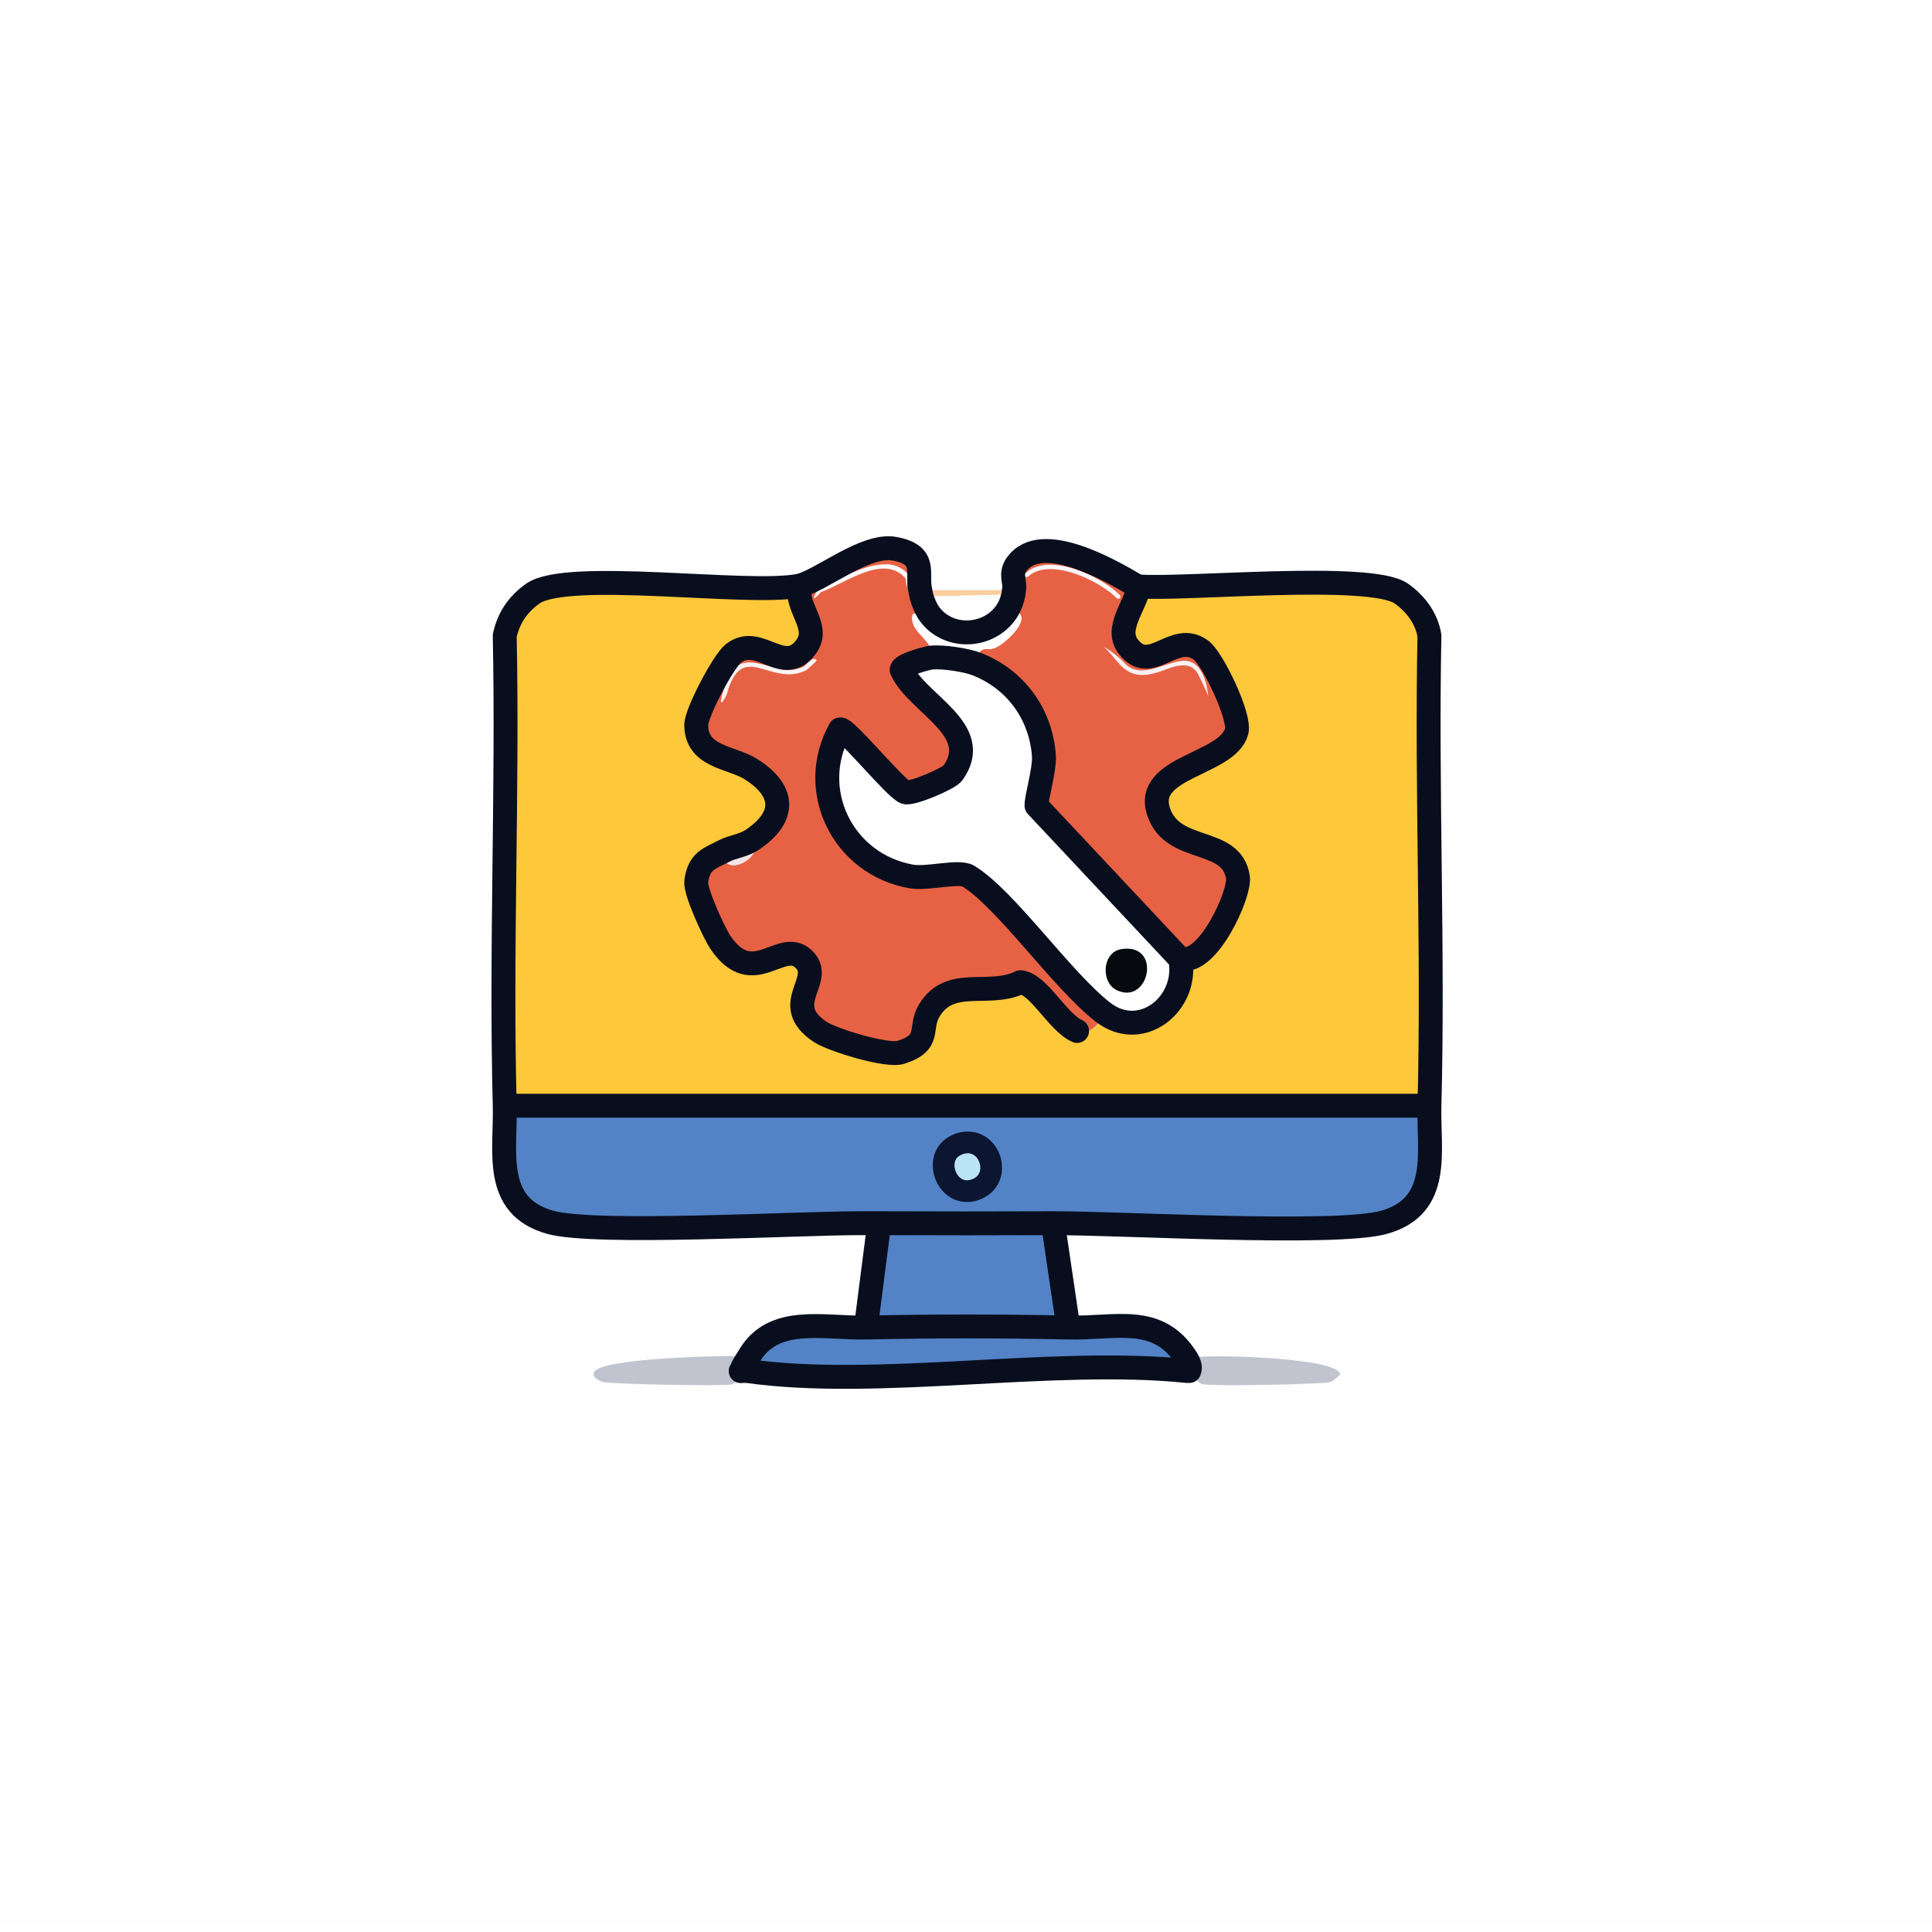
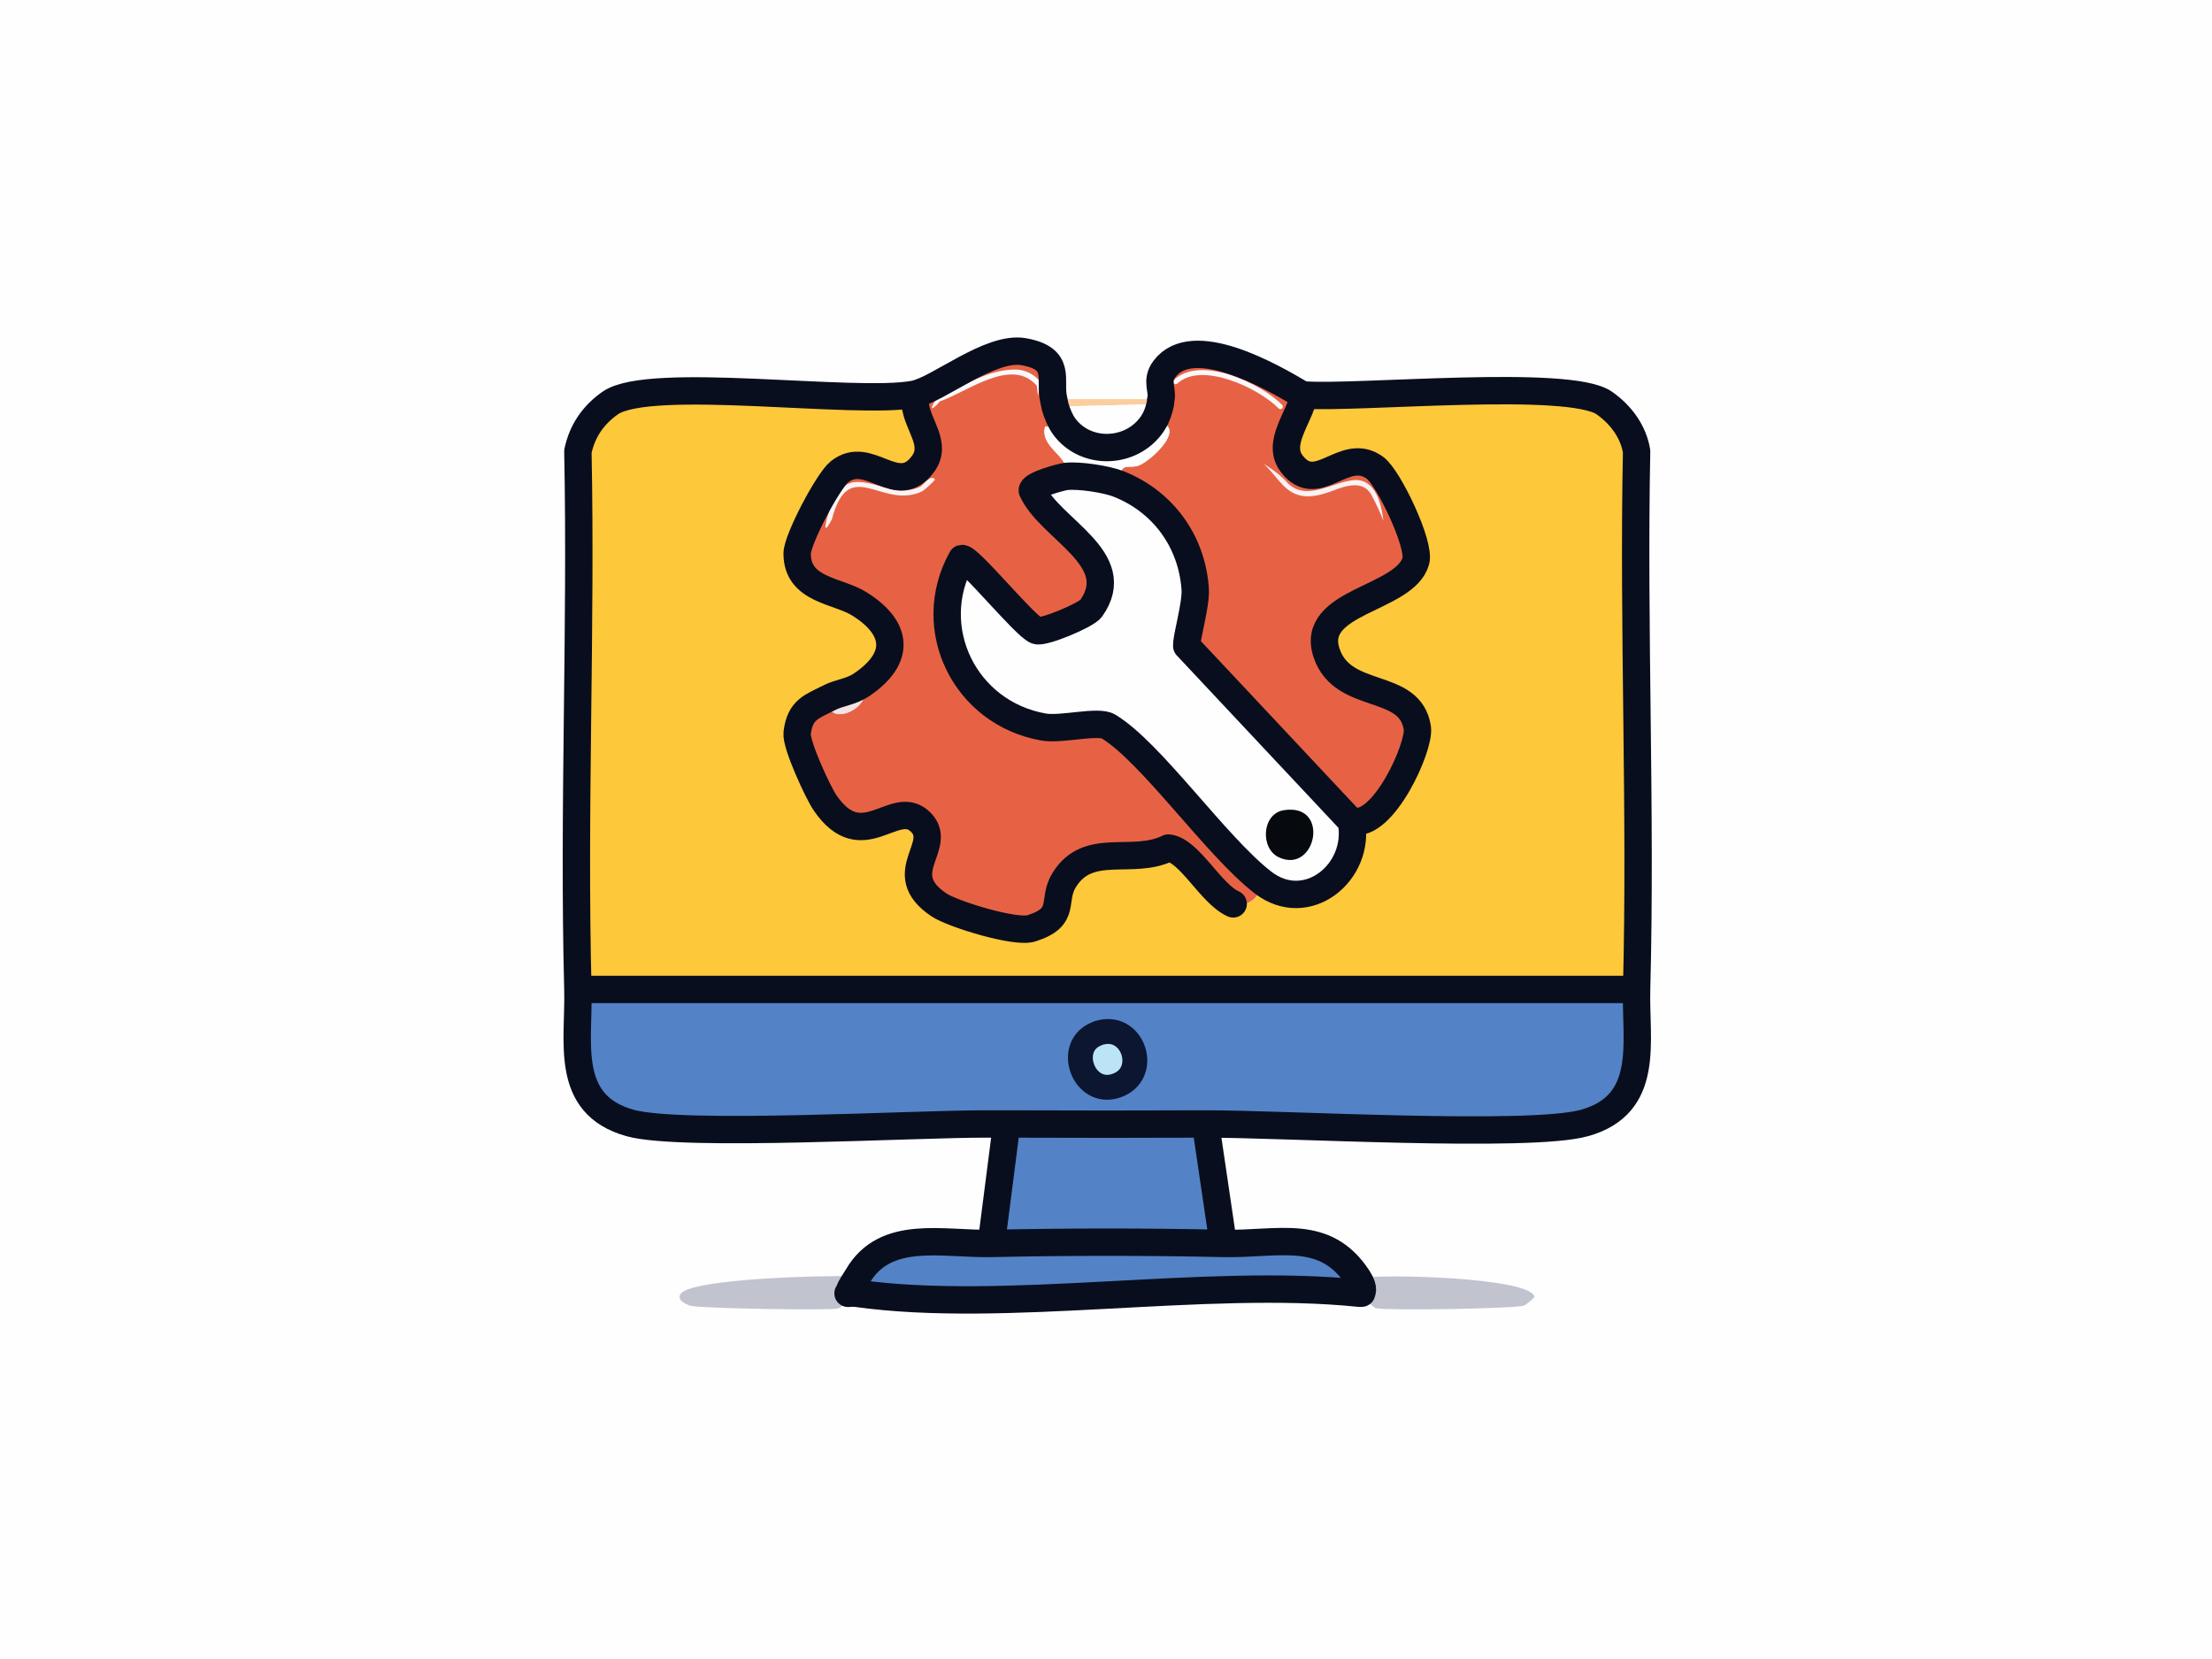
- <svg xmlns="http://www.w3.org/2000/svg" id="Layer_1" version="1.1" viewBox="0 0 160 160">
+ <svg xmlns="http://www.w3.org/2000/svg" id="Layer_1" version="1.1" viewBox="0 0 160 120">
  <defs>
    <style>
      .st0 {
        fill: #06090d;
      }

      .st1 {
        fill: #f2e4e6;
      }

      .st2 {
        stroke: #fbf7f9;
        stroke-width: .36px;
      }

      .st2, .st3, .st4 {
        stroke-linecap: round;
        stroke-linejoin: round;
      }

      .st2, .st4 {
        fill: none;
      }

      .st5 {
        fill: #fdc83a;
      }

      .st6 {
        fill: #5383c6;
      }

      .st3 {
        fill: #bbe4f7;
        stroke: #0c1630;
        stroke-width: 1.8px;
      }

      .st4 {
        stroke: #090e1e;
        stroke-width: 1.98px;
      }

      .st7 {
        fill: #faf1f3;
      }

      .st8 {
        fill: #e76244;
      }

      .st9 {
        fill: #faf3f4;
      }

      .st10 {
        fill: #c1c4cf;
      }

      .st11 {
        fill: #fbf8f9;
      }

      .st12 {
        fill: #face9f;
      }

      .st13 {
        fill: #fefefe;
      }
    </style>
  </defs>
  <g id="Generative_Object">
    <g>
-       <rect class="st13" x="-23.06" y="-.5" width="206.13" height="160" />
+       <rect class="st13" x="-23.06" y="-20.5" width="206.13" height="160" />
      <g>
-         <path class="st5" d="M66.12,48.53l.09.71c.15,1.52,1.62,2.87.57,4.31-1.87,2.57-3.91-1.13-6.05.58-.83.66-3.06,4.9-3.06,5.91,0,2.67,2.92,2.65,4.5,3.64,2.8,1.75,3.02,3.91.18,5.84-.8.54-1.65.58-2.34.94-1.26.65-2.13.83-2.34,2.56-.1.83,1.5,4.29,2.02,5.05,2.67,3.9,4.97-.31,6.81,1.3,1.98,1.74-2.07,3.75,1.44,6.09.99.66,5.53,2.06,6.67,1.69,2.62-.83,1.44-1.99,2.38-3.5,1.75-2.83,4.91-1.02,7.53-2.31,1.53.16,3.05,3.3,4.69,4.04.9.4,2.01-.47,2.16-1.55,3.18,2.46,7.09-.73,6.4-4.4l.09-.04c2.19.54,4.88-5.37,4.67-6.73-.51-3.41-5.37-1.91-6.56-5.41-1.29-3.79,5.67-3.88,6.45-6.67.33-1.19-1.97-6.02-2.95-6.74-2.23-1.63-4.15,2.13-6.02-.29-1.14-1.48.55-3.34.86-4.89l.02-.08c3.89.28,19.17-1.2,21.71.58,1.19.83,2.11,2.06,2.34,3.5-.26,12.96.34,25.97,0,38.93h-.72s-75.14-.01-75.14-.01h-.72c-.34-12.95.26-25.96,0-38.92.31-1.47,1.1-2.63,2.34-3.5,2.87-2,17.72.17,21.97-.63Z" />
-         <path class="st10" d="M62.04,112.33c-.18.3-.51.76-.6,1.05-.02.06-.06.12-.1.18.12.02.25-.02.36,0,.06.01.12,0,.18,0-.06,0-.12.01-.18,0-.13.31-.79,1-1.07,1.08-.55.17-9.8,0-10.63-.18-.26-.06-1.01-.35-.81-.81.52-1.21,11.16-1.43,12.85-1.32Z" />
-         <path class="st10" d="M98.3,113.55h.18s.27-.26-.26-1.08c1.63-.37,12.64-.06,12.77,1.35-.18.19-.59.57-.81.63-.84.21-9.8.36-10.63.18-.29-.06-.92-.84-1.06-1.08h-.18Z" />
+         <path class="st5" d="M66.12,28.53l.09.71c.15,1.52,1.62,2.87.57,4.31-1.87,2.57-3.91-1.13-6.05.58-.83.66-3.06,4.9-3.06,5.91,0,2.67,2.92,2.65,4.5,3.64,2.8,1.75,3.02,3.91.18,5.84-.8.54-1.65.58-2.34.94-1.26.65-2.13.83-2.34,2.56-.1.83,1.5,4.29,2.02,5.05,2.67,3.9,4.97-.31,6.81,1.3,1.98,1.74-2.07,3.75,1.44,6.09.99.66,5.53,2.06,6.67,1.69,2.62-.83,1.44-1.99,2.38-3.5,1.75-2.83,4.91-1.02,7.53-2.31,1.53.16,3.05,3.3,4.69,4.04.9.4,2.01-.47,2.16-1.55,3.18,2.46,7.09-.73,6.4-4.4l.09-.04c2.19.54,4.88-5.37,4.67-6.73-.51-3.41-5.37-1.91-6.56-5.41-1.29-3.79,5.67-3.88,6.45-6.67.33-1.19-1.97-6.02-2.95-6.74-2.23-1.63-4.15,2.13-6.02-.29-1.14-1.48.55-3.34.86-4.89l.02-.08c3.89.28,19.17-1.2,21.71.58,1.19.83,2.11,2.06,2.34,3.5-.26,12.96.34,25.97,0,38.93H42.52s-.72-.01-.72-.01c-.34-12.95.26-25.96,0-38.92.31-1.47,1.1-2.63,2.34-3.5,2.87-2,17.72.17,21.97-.63h.01Z" />
+         <path class="st10" d="M62.04,92.33c-.18.3-.51.76-.6,1.05-.02.06-.06.12-.1.18.12.02.25-.02.36,0,.06.01.12,0,.18,0-.06,0-.12.01-.18,0-.13.31-.79,1-1.07,1.08-.55.17-9.8,0-10.63-.18-.26-.06-1.01-.35-.81-.81.52-1.21,11.16-1.43,12.85-1.32Z" />
+         <path class="st10" d="M98.3,93.55h.18s.27-.26-.26-1.08c1.63-.37,12.64-.06,12.77,1.35-.18.19-.59.57-.81.63-.84.21-9.8.36-10.63.18-.29-.06-.92-.84-1.06-1.08h-.19Z" />
        <g>
-           <path class="st6" d="M118.38,91.58c-.1,3.74,1.04,8.31-3.78,9.65-3.99,1.11-21.93.05-27.41.07l.12.73,1.06,7.2.11.73c3.98.09,7.36-1.16,9.75,2.52.53.83.23,1.03.26,1.08h-.18c-11.18-1.15-25.61,1.53-36.42,0-.06,0-.12.01-.18,0-.12-.02-.25.02-.36,0,.04-.06.08-.12.1-.18.09-.29.42-.74.6-1.05,2.01-3.45,6.17-2.3,9.71-2.38l.05-.73.91-7.02.1-.91c-.49,0-.97,0-1.46,0-5.14-.02-22.02.97-25.77-.07-4.82-1.34-3.68-5.91-3.78-9.65h.72s75.14-.01,75.14-.01h.72Z" />
-           <path class="st3" d="M79.43,94.73c.07-.02.14-.05.22-.06,2.38-.57,3.5,3.03,1.1,3.86s-3.75-2.96-1.32-3.79Z" />
+           <path class="st6" d="M118.38,71.58c-.1,3.74,1.04,8.31-3.78,9.65-3.99,1.11-21.93.05-27.41.07l.12.73,1.06,7.2.11.73c3.98.09,7.36-1.16,9.75,2.52.53.83.23,1.03.26,1.08h-.18c-11.18-1.15-25.61,1.53-36.42,0-.06,0-.12.01-.18,0-.12-.02-.25.02-.36,0,.04-.06.08-.12.1-.18.09-.29.42-.74.6-1.05,2.01-3.45,6.17-2.3,9.71-2.38l.05-.73.91-7.02.1-.91h-1.46c-5.14-.02-22.02.97-25.77-.07-4.82-1.34-3.68-5.91-3.78-9.65h75.86s.72-.01.72-.01v.02Z" />
+           <path class="st3" d="M79.43,74.73c.07-.02.14-.05.22-.06,2.38-.57,3.5,3.03,1.1,3.86s-3.75-2.96-1.32-3.79h0Z" />
        </g>
        <g>
-           <path class="st8" d="M76.22,48.87c.04.18.06.36.11.54.12.45.38,1.07.65,1.44h-1.39c-.4,1.61,1.88,2.1,1.53,3.6-.37.04-2.5.62-2.45,1.02,1.28,2.82,6.81,4.93,4.25,8.53-.34.48-3.43,1.78-3.94,1.6-.84-.3-4.93-5.35-5.41-5.21-2.8,5.02.21,11.2,5.93,12.19,1.3.22,3.92-.5,4.68-.04,3.11,1.88,7.76,8.64,11.17,11.28-.15,1.08-1.26,1.95-2.16,1.55-1.64-.73-3.16-3.87-4.69-4.04-2.62,1.29-5.78-.52-7.53,2.31-.93,1.51.24,2.66-2.38,3.5-1.14.36-5.68-1.03-6.67-1.69-3.51-2.34.54-4.35-1.44-6.09-1.84-1.61-4.14,2.61-6.81-1.3-.51-.75-2.12-4.22-2.02-5.05.21-1.73,1.08-1.91,2.34-2.56-.47,2.43,3.48.68,2.34-.94,2.84-1.92,2.62-4.09-.18-5.84-1.58-.99-4.5-.97-4.5-3.64,0-1.01,2.24-5.25,3.06-5.91,2.15-1.71,4.19,2,6.05-.58,1.04-1.44-.42-2.79-.57-4.31l-.09-.71c1.76-.33,5.5-3.51,7.94-3.08,2.81.5,1.83,2.06,2.16,3.42Z" />
-           <path class="st8" d="M94.3,48.66c-.31,1.56-2,3.42-.86,4.89,1.87,2.42,3.78-1.35,6.02.29.98.72,3.29,5.55,2.95,6.74-.78,2.79-7.74,2.88-6.45,6.67,1.19,3.5,6.05,1.99,6.56,5.41.2,1.36-2.48,7.27-4.67,6.73l-.09.04-11.91-12.7h0c-.09-.48.69-2.99.6-4.16-.25-3.43-2.33-6.3-5.55-7.57.19-1.91.74-.88,1.71-1.44,1.11-.64,3.33-2.91.85-3.06-.04.06-.07.12-.11.18.04-.06.07-.12.11-.18.24-.39.37-.82.47-1.26.03-.14.01-.27.04-.36.16-.62-.39-1.3.25-2.16,2.05-2.75,7.74.53,9.93,1.83l.16.12Z" />
-           <path class="st1" d="M62.34,69.52c1.14,1.62-2.82,3.37-2.34.94.69-.36,1.54-.39,2.34-.94Z" />
+           <path class="st8" d="M76.22,28.87c.04.18.06.36.11.54.12.45.38,1.07.65,1.44h-1.39c-.4,1.61,1.88,2.1,1.53,3.6-.37.04-2.5.62-2.45,1.02,1.28,2.82,6.81,4.93,4.25,8.53-.34.48-3.43,1.78-3.94,1.6-.84-.3-4.93-5.35-5.41-5.21-2.8,5.02.21,11.2,5.93,12.19,1.3.22,3.92-.5,4.68-.04,3.11,1.88,7.76,8.64,11.17,11.28-.15,1.08-1.26,1.95-2.16,1.55-1.64-.73-3.16-3.87-4.69-4.04-2.62,1.29-5.78-.52-7.53,2.31-.93,1.51.24,2.66-2.38,3.5-1.14.36-5.68-1.03-6.67-1.69-3.51-2.34.54-4.35-1.44-6.09-1.84-1.61-4.14,2.61-6.81-1.3-.51-.75-2.12-4.22-2.02-5.05.21-1.73,1.08-1.91,2.34-2.56-.47,2.43,3.48.68,2.34-.94,2.84-1.92,2.62-4.09-.18-5.84-1.58-.99-4.5-.97-4.5-3.64,0-1.01,2.24-5.25,3.06-5.91,2.15-1.71,4.19,2,6.05-.58,1.04-1.44-.42-2.79-.57-4.31l-.09-.71c1.76-.33,5.5-3.51,7.94-3.08,2.81.5,1.83,2.06,2.16,3.42h.02Z" />
+           <path class="st8" d="M94.3,28.66c-.31,1.56-2,3.42-.86,4.89,1.87,2.42,3.78-1.35,6.02.29.98.72,3.29,5.55,2.95,6.74-.78,2.79-7.74,2.88-6.45,6.67,1.19,3.5,6.05,1.99,6.56,5.41.2,1.36-2.48,7.27-4.67,6.73l-.09.04-11.91-12.7h0c-.09-.48.69-2.99.6-4.16-.25-3.43-2.33-6.3-5.55-7.57.19-1.91.74-.88,1.71-1.44,1.11-.64,3.33-2.91.85-3.06-.04.06-.07.12-.11.18.04-.06.07-.12.11-.18.24-.39.37-.82.47-1.26.03-.14.01-.27.04-.36.16-.62-.39-1.3.25-2.16,2.05-2.75,7.74.53,9.93,1.83l.16.12h-.01Z" />
+           <path class="st1" d="M62.34,49.52c1.14,1.62-2.82,3.37-2.34.94.69-.36,1.54-.39,2.34-.94Z" />
          <g>
-             <path class="st12" d="M83.96,48.87c-.02.09,0,.22-.04.36l-7.6.18c-.05-.18-.06-.36-.11-.54h7.75Z" />
-             <path class="st13" d="M83.93,49.23c-.1.44-.23.87-.47,1.26-.04.06-.07.12-.11.18.04-.06.07-.12.11-.18,2.48.15.26,2.42-.85,3.06-.98.57-1.52-.46-1.71,1.44,3.22,1.26,5.3,4.14,5.55,7.57.09,1.17-.7,3.68-.6,4.16h0l11.91,12.7.09-.04-.09.04c.69,3.67-3.23,6.86-6.4,4.4-3.41-2.64-8.06-9.4-11.17-11.28-.77-.46-3.38.26-4.68.04-5.72-.99-8.72-7.17-5.93-12.19.48-.14,4.57,4.91,5.41,5.21.51.18,3.6-1.12,3.94-1.6,2.56-3.6-2.97-5.72-4.25-8.53-.05-.39,2.08-.98,2.45-1.02.35-1.51-1.93-1.99-1.53-3.6h1.39c-.27-.37-.53-.99-.65-1.44l7.6-.18Z" />
-             <path class="st0" d="M92.88,78.6c3.37-.51,2.31,4.64-.36,3.42-1.39-.63-1.26-3.18.36-3.42Z" />
+             <path class="st12" d="M83.96,28.87c-.02.09,0,.22-.04.36l-7.6.18c-.05-.18-.06-.36-.11-.54h7.75Z" />
+             <path class="st13" d="M83.93,29.23c-.1.44-.23.87-.47,1.26-.04.06-.07.12-.11.18.04-.06.07-.12.11-.18,2.48.15.26,2.42-.85,3.06-.98.57-1.52-.46-1.71,1.44,3.22,1.26,5.3,4.14,5.55,7.57.09,1.17-.7,3.68-.6,4.16h0l11.91,12.7.09-.04-.09.04c.69,3.67-3.23,6.86-6.4,4.4-3.41-2.64-8.06-9.4-11.17-11.28-.77-.46-3.38.26-4.68.04-5.72-.99-8.72-7.17-5.93-12.19.48-.14,4.57,4.91,5.41,5.21.51.18,3.6-1.12,3.94-1.6,2.56-3.6-2.97-5.72-4.25-8.53-.05-.39,2.08-.98,2.45-1.02.35-1.51-1.93-1.99-1.53-3.6h1.39c-.27-.37-.53-.99-.65-1.44l7.6-.18h-.01Z" />
+             <path class="st0" d="M92.88,58.6c3.37-.51,2.31,4.64-.36,3.42-1.39-.63-1.26-3.18.36-3.42Z" />
          </g>
        </g>
      </g>
    </g>
    <g>
-       <path class="st7" d="M92.93,54.7c1.39,1.76,3.34.16,5.07.02,1.52-.04,1.92,1.75,2.07,2.96-.26-.65-.52-1.22-.78-1.7-.58-1.35-1.96-.85-3.03-.43-.59.2-1.23.4-1.9.34-1.45-.14-1.92-1.41-2.96-2.34.53.31,1.09.73,1.53,1.16h0Z" />
-       <path class="st2" d="M92.61,49.41c-1.49-1.51-5.72-3.52-7.57-1.8" />
-       <path class="st4" d="M94.3,48.66c-.31,1.56-2,3.42-.86,4.89,1.87,2.42,3.78-1.35,6.02.29.98.72,3.29,5.55,2.95,6.74-.78,2.79-7.74,2.88-6.45,6.67,1.19,3.5,6.05,1.99,6.56,5.41.2,1.36-2.48,7.27-4.67,6.73" />
-       <path class="st11" d="M74.99,47.89c-1.83-2.07-4.97.43-7,1.14-.81.93-.7.4-.13-.34,1.79-.72,3.55-1.97,5.59-1.96.69.01,1.42.35,1.83.94-.05.25-.15.74-.2.99-.02-.27-.11-.92-.09-.78h0Z" />
-       <path class="st9" d="M66.74,55.52c-2.93,1.44-5.32-2.68-6.57,2.05-.58,1.07-.51.56-.35-.1,1.03-3.32,2.03-2.81,4.86-2.03.65.11,1.31.03,1.9-.24.23-.17.8-.94,1.05-.5-.22.26-.6.59-.9.83h0Z" />
-       <path class="st4" d="M61.34,113.55c.04-.06.08-.12.1-.18.09-.29.42-.74.6-1.05,2.01-3.45,6.17-2.3,9.71-2.38,5.54-.12,11.19-.12,16.73,0,3.98.09,7.36-1.16,9.75,2.52.53.83.23,1.03.26,1.08h-.18c-11.18-1.15-25.61,1.53-36.42,0-.06,0-.12.01-.18,0-.12-.02-.25.02-.36,0Z" />
-       <line class="st4" x1="87.31" y1="102.03" x2="88.37" y2="109.22" />
-       <line class="st4" x1="72.7" y1="102.21" x2="71.8" y2="109.22" />
-       <path class="st4" d="M71.35,101.3c-5.14-.02-22.02.97-25.77-.07-4.82-1.34-3.68-5.91-3.78-9.65-.34-12.96.26-25.97,0-38.93.31-1.47,1.1-2.63,2.34-3.5,2.87-2,17.72.17,21.97-.63,1.76-.33,5.5-3.51,7.94-3.08,2.81.5,1.83,2.06,2.16,3.42.04.18.06.36.11.54.12.45.38,1.07.65,1.44,1.57,2.14,4.9,2,6.38-.18.04-.06.07-.12.11-.18.24-.39.37-.82.47-1.26.03-.14.01-.27.04-.36.16-.62-.39-1.3.25-2.16,2.05-2.75,7.74.53,9.93,1.83l.18.04c3.89.28,19.17-1.2,21.71.58,1.19.83,2.11,2.06,2.34,3.5-.26,12.96.34,25.97,0,38.93-.1,3.74,1.04,8.31-3.78,9.65-3.99,1.11-21.93.05-27.41.07-4.79.02-9.59.02-14.38,0-.49,0-.97,0-1.46,0Z" />
-       <path class="st4" d="M85.85,66.73c-.09-.48.69-2.99.6-4.16-.25-3.43-2.33-6.3-5.55-7.57-.9-.35-2.85-.64-3.78-.54-.37.04-2.5.62-2.45,1.02,1.28,2.82,6.81,4.93,4.25,8.53-.34.48-3.43,1.78-3.94,1.6-.84-.3-4.93-5.35-5.41-5.21-2.8,5.02.21,11.2,5.93,12.19,1.3.22,3.92-.5,4.68-.04,3.11,1.88,7.76,8.64,11.17,11.28,3.18,2.46,7.09-.73,6.4-4.4l-11.91-12.7h0Z" />
-       <path class="st4" d="M66.2,49.24c.15,1.52,1.62,2.87.57,4.31-1.87,2.57-3.91-1.13-6.05.58-.83.66-3.06,4.9-3.06,5.91,0,2.67,2.92,2.65,4.5,3.64,2.8,1.75,3.02,3.91.18,5.84-.8.54-1.65.58-2.34.94-1.26.65-2.13.83-2.34,2.56-.1.83,1.5,4.29,2.02,5.05,2.67,3.9,4.97-.31,6.81,1.3,1.98,1.74-2.07,3.75,1.44,6.09.99.66,5.53,2.06,6.67,1.69,2.62-.83,1.44-1.99,2.38-3.5,1.75-2.83,4.91-1.02,7.53-2.31,1.53.16,3.05,3.3,4.69,4.04" />
-       <line class="st4" x1="42.52" y1="91.57" x2="117.66" y2="91.57" />
+       <path class="st7" d="M92.93,34.7c1.39,1.76,3.34.16,5.07.02,1.52-.04,1.92,1.75,2.07,2.96-.26-.65-.52-1.22-.78-1.7-.58-1.35-1.96-.85-3.03-.43-.59.2-1.23.4-1.9.34-1.45-.14-1.92-1.41-2.96-2.34.53.31,1.09.73,1.53,1.16h0Z" />
+       <path class="st2" d="M92.61,29.41c-1.49-1.51-5.72-3.52-7.57-1.8" />
+       <path class="st4" d="M94.3,28.66c-.31,1.56-2,3.42-.86,4.89,1.87,2.42,3.78-1.35,6.02.29.98.72,3.29,5.55,2.95,6.74-.78,2.79-7.74,2.88-6.45,6.67,1.19,3.5,6.05,1.99,6.56,5.41.2,1.36-2.48,7.27-4.67,6.73" />
+       <path class="st11" d="M74.99,27.89c-1.83-2.07-4.97.43-7,1.14-.81.93-.7.4-.13-.34,1.79-.72,3.55-1.97,5.59-1.96.69,0,1.42.35,1.83.94-.05.25-.15.74-.2.99-.02-.27-.11-.92-.09-.78h0Z" />
+       <path class="st9" d="M66.74,35.52c-2.93,1.44-5.32-2.68-6.57,2.05-.58,1.07-.51.56-.35-.1,1.03-3.32,2.03-2.81,4.86-2.03.65.11,1.31.03,1.9-.24.23-.17.8-.94,1.05-.5-.22.26-.6.59-.9.83h0Z" />
+       <path class="st4" d="M61.34,93.55c.04-.06.08-.12.1-.18.09-.29.42-.74.6-1.05,2.01-3.45,6.17-2.3,9.71-2.38,5.54-.12,11.19-.12,16.73,0,3.98.09,7.36-1.16,9.75,2.52.53.83.23,1.03.26,1.08h-.18c-11.18-1.15-25.61,1.53-36.42,0-.06,0-.12.01-.18,0-.12-.02-.25.02-.36,0h0Z" />
+       <line class="st4" x1="87.31" y1="82.03" x2="88.37" y2="89.22" />
+       <line class="st4" x1="72.7" y1="82.21" x2="71.8" y2="89.22" />
+       <path class="st4" d="M71.35,81.3c-5.14-.02-22.02.97-25.77-.07-4.82-1.34-3.68-5.91-3.78-9.65-.34-12.96.26-25.97,0-38.93.31-1.47,1.1-2.63,2.34-3.5,2.87-2,17.72.17,21.97-.63,1.76-.33,5.5-3.51,7.94-3.08,2.81.5,1.83,2.06,2.16,3.42.04.18.06.36.11.54.12.45.38,1.07.65,1.44,1.57,2.14,4.9,2,6.38-.18.04-.06.07-.12.11-.18.24-.39.37-.82.47-1.26.03-.14.01-.27.04-.36.16-.62-.39-1.3.25-2.16,2.05-2.75,7.74.53,9.93,1.83l.18.04c3.89.28,19.17-1.2,21.71.58,1.19.83,2.11,2.06,2.34,3.5-.26,12.96.34,25.97,0,38.93-.1,3.74,1.04,8.31-3.78,9.65-3.99,1.11-21.93.05-27.41.07-4.79.02-9.59.02-14.38,0h-1.46Z" />
+       <path class="st4" d="M85.85,46.73c-.09-.48.69-2.99.6-4.16-.25-3.43-2.33-6.3-5.55-7.57-.9-.35-2.85-.64-3.78-.54-.37.04-2.5.62-2.45,1.02,1.28,2.82,6.81,4.93,4.25,8.53-.34.48-3.43,1.78-3.94,1.6-.84-.3-4.93-5.35-5.41-5.21-2.8,5.02.21,11.2,5.93,12.19,1.3.22,3.92-.5,4.68-.04,3.11,1.88,7.76,8.64,11.17,11.28,3.18,2.46,7.09-.73,6.4-4.4l-11.91-12.7h.01Z" />
+       <path class="st4" d="M66.2,29.24c.15,1.52,1.62,2.87.57,4.31-1.87,2.57-3.91-1.13-6.05.58-.83.66-3.06,4.9-3.06,5.91,0,2.67,2.92,2.65,4.5,3.64,2.8,1.75,3.02,3.91.18,5.84-.8.54-1.65.58-2.34.94-1.26.65-2.13.83-2.34,2.56-.1.83,1.5,4.29,2.02,5.05,2.67,3.9,4.97-.31,6.81,1.3,1.98,1.74-2.07,3.75,1.44,6.09.99.66,5.53,2.06,6.67,1.69,2.62-.83,1.44-1.99,2.38-3.5,1.75-2.83,4.91-1.02,7.53-2.31,1.53.16,3.05,3.3,4.69,4.04" />
+       <line class="st4" x1="42.52" y1="71.57" x2="117.66" y2="71.57" />
    </g>
  </g>
</svg>
